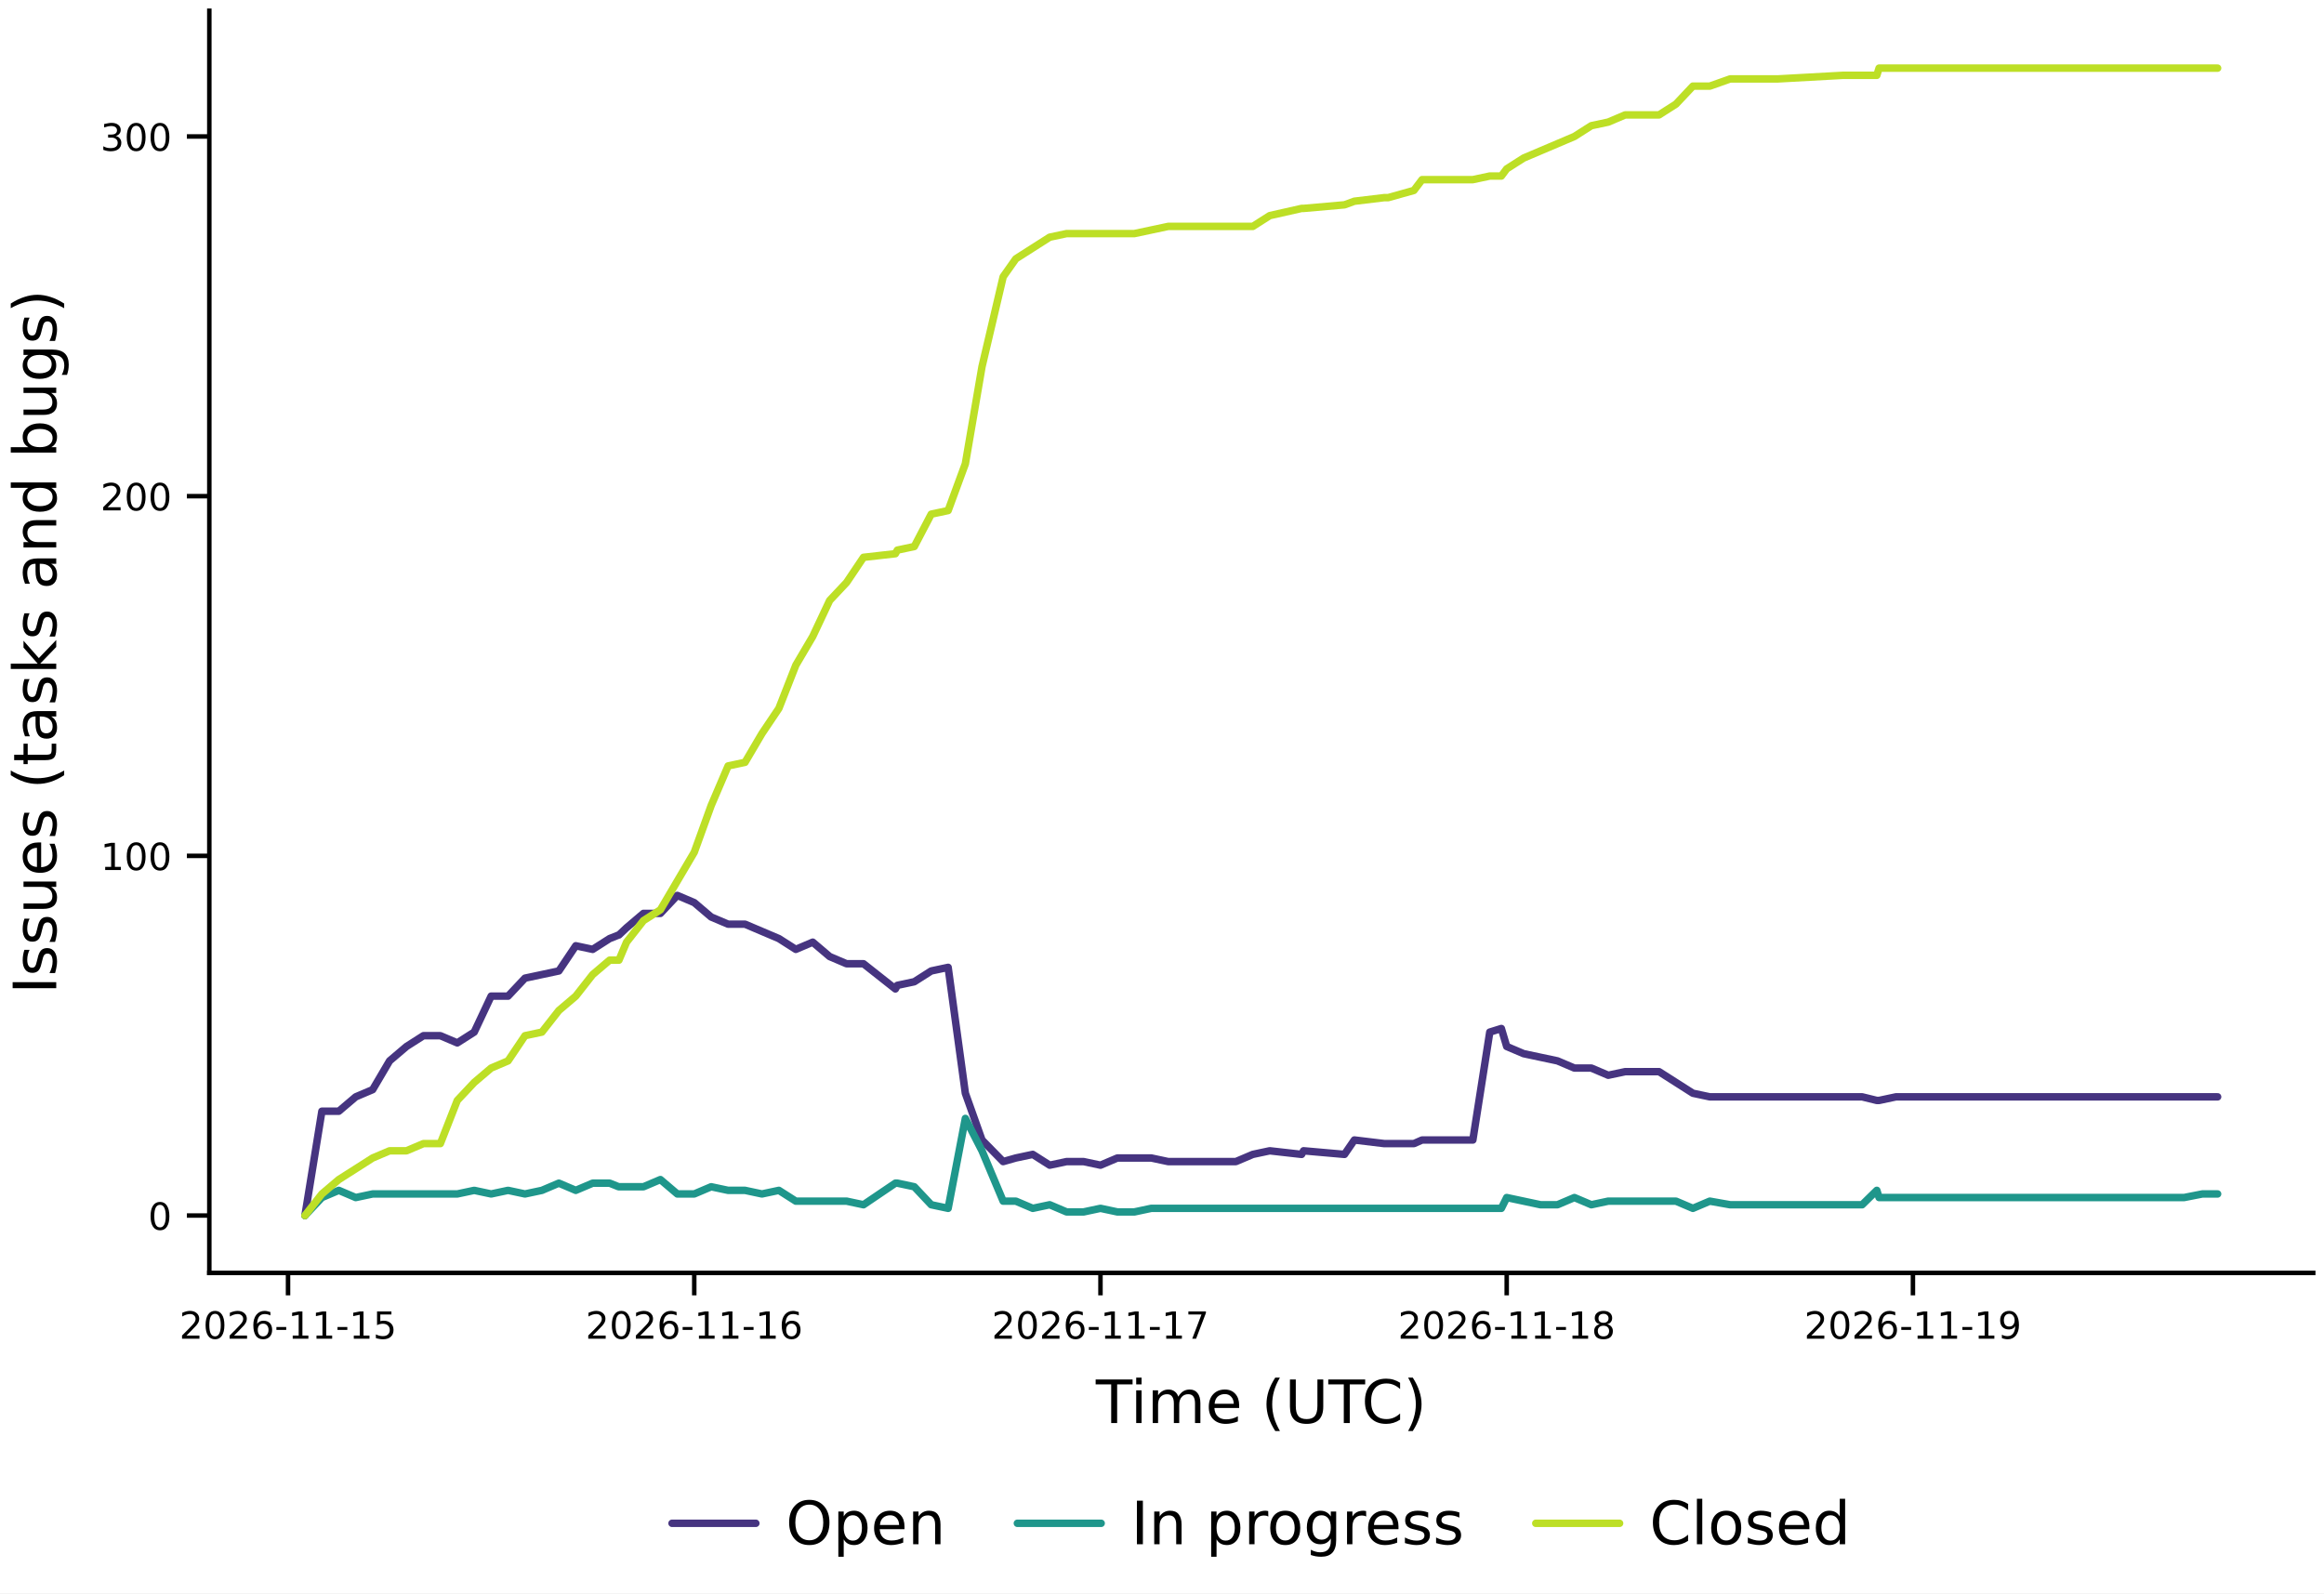
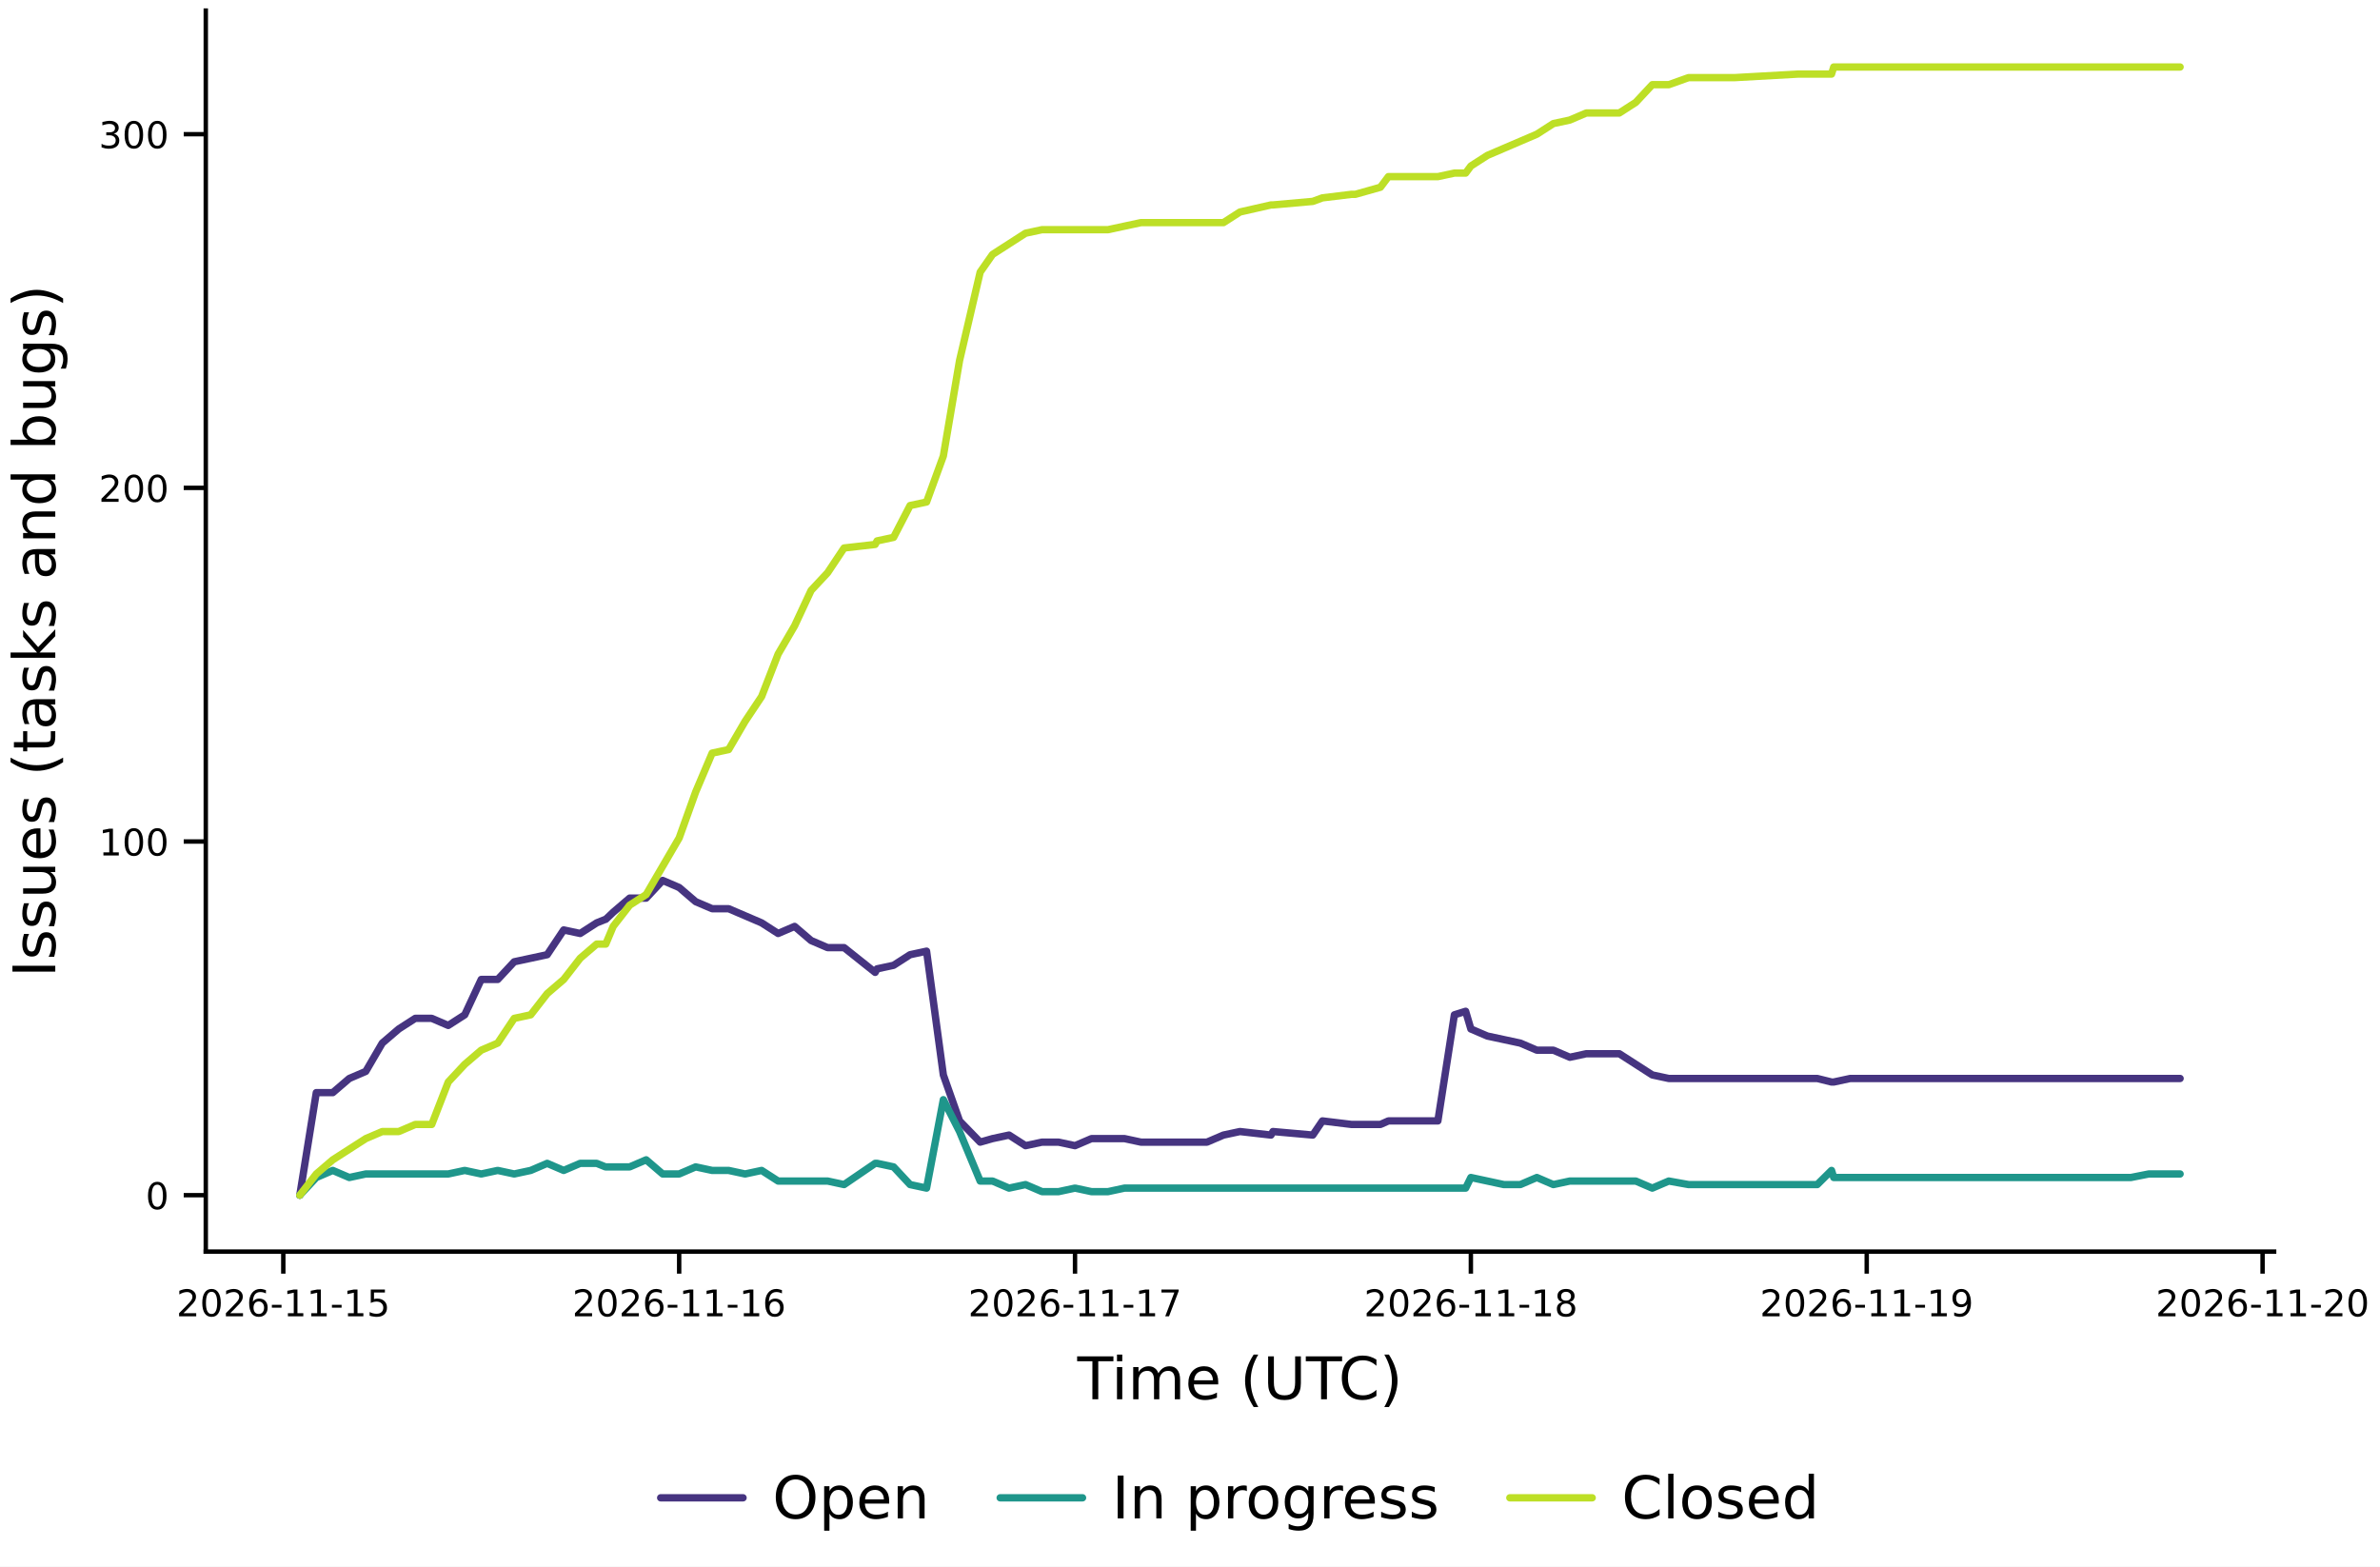
- <svg xmlns="http://www.w3.org/2000/svg" xmlns:xlink="http://www.w3.org/1999/xlink" width="310.696pt" height="213.046pt" viewBox="0 0 310.696 213.046" version="1.1">
+ <svg xmlns="http://www.w3.org/2000/svg" xmlns:xlink="http://www.w3.org/1999/xlink" width="323.655pt" height="213.046pt" viewBox="0 0 323.655 213.046" version="1.1">
  <defs>
    <style type="text/css">*{stroke-linejoin: round; stroke-linecap: butt}</style>
  </defs>
  <g id="figure_1">
    <g id="patch_1">
-       <path d="M -0 213.046  L 310.696 213.046  L 310.696 0  L -0 0  z " style="fill: #ffffff" />
+       <path d="M 0 213.046  L 323.655 213.046  L 323.655 0  L 0 0  z " style="fill: #ffffff" />
    </g>
    <g id="axes_1">
      <g id="patch_2">
        <path d="M 27.984 170.203  L 309.256 170.203  L 309.256 1.44  L 27.984 1.44  z " style="fill: #ffffff" />
      </g>
      <g id="matplotlib.axis_1">
        <g id="xtick_1">
          <g id="line2d_1">
            <defs>
-               <path id="meef8b7b780" d="M 0 0  L 0 3  " style="stroke: #000000; stroke-width: 0.6" />
+               <path id="m75fa584837" d="M 0 0  L 0 3  " style="stroke: #000000; stroke-width: 0.6" />
            </defs>
            <g>
-               <use xlink:href="#meef8b7b780" x="38.507" y="170.203" style="stroke: #000000; stroke-width: 0.6" />
+               <use xlink:href="#m75fa584837" x="38.526" y="170.203" style="stroke: #000000; stroke-width: 0.6" />
            </g>
          </g>
          <g id="text_1">
-             <text style="font-size: 5px; font-family: 'DejaVu Sans', sans-serif; text-anchor: middle" x="38.507" y="179.002" transform="rotate(-0 38.5066 179.0017)">2026-11-15</text>
+             <text style="font-size: 5px; font-family: 'DejaVu Sans', sans-serif; text-anchor: middle" x="38.526" y="179.002" transform="rotate(-0 38.52645 179.0017)">2026-11-15</text>
          </g>
        </g>
        <g id="xtick_2">
          <g id="line2d_2">
            <g>
-               <use xlink:href="#meef8b7b780" x="92.815" y="170.203" style="stroke: #000000; stroke-width: 0.6" />
+               <use xlink:href="#m75fa584837" x="92.358" y="170.203" style="stroke: #000000; stroke-width: 0.6" />
            </g>
          </g>
          <g id="text_2">
-             <text style="font-size: 5px; font-family: 'DejaVu Sans', sans-serif; text-anchor: middle" x="92.815" y="179.002" transform="rotate(-0 92.81484 179.0017)">2026-11-16</text>
+             <text style="font-size: 5px; font-family: 'DejaVu Sans', sans-serif; text-anchor: middle" x="92.358" y="179.002" transform="rotate(-0 92.3583 179.0017)">2026-11-16</text>
          </g>
        </g>
        <g id="xtick_3">
          <g id="line2d_3">
            <g>
-               <use xlink:href="#meef8b7b780" x="147.123" y="170.203" style="stroke: #000000; stroke-width: 0.6" />
+               <use xlink:href="#m75fa584837" x="146.19" y="170.203" style="stroke: #000000; stroke-width: 0.6" />
            </g>
          </g>
          <g id="text_3">
-             <text style="font-size: 5px; font-family: 'DejaVu Sans', sans-serif; text-anchor: middle" x="147.123" y="179.002" transform="rotate(-0 147.1231 179.0017)">2026-11-17</text>
+             <text style="font-size: 5px; font-family: 'DejaVu Sans', sans-serif; text-anchor: middle" x="146.19" y="179.002" transform="rotate(-0 146.1902 179.0017)">2026-11-17</text>
          </g>
        </g>
        <g id="xtick_4">
          <g id="line2d_4">
            <g>
-               <use xlink:href="#meef8b7b780" x="201.431" y="170.203" style="stroke: #000000; stroke-width: 0.6" />
+               <use xlink:href="#m75fa584837" x="200.022" y="170.203" style="stroke: #000000; stroke-width: 0.6" />
            </g>
          </g>
          <g id="text_4">
-             <text style="font-size: 5px; font-family: 'DejaVu Sans', sans-serif; text-anchor: middle" x="201.431" y="179.002" transform="rotate(-0 201.4313 179.0017)">2026-11-18</text>
+             <text style="font-size: 5px; font-family: 'DejaVu Sans', sans-serif; text-anchor: middle" x="200.022" y="179.002" transform="rotate(-0 200.022 179.0017)">2026-11-18</text>
          </g>
        </g>
        <g id="xtick_5">
          <g id="line2d_5">
            <g>
-               <use xlink:href="#meef8b7b780" x="255.74" y="170.203" style="stroke: #000000; stroke-width: 0.6" />
+               <use xlink:href="#m75fa584837" x="253.854" y="170.203" style="stroke: #000000; stroke-width: 0.6" />
            </g>
          </g>
          <g id="text_5">
-             <text style="font-size: 5px; font-family: 'DejaVu Sans', sans-serif; text-anchor: middle" x="255.74" y="179.002" transform="rotate(-0 255.7396 179.0017)">2026-11-19</text>
+             <text style="font-size: 5px; font-family: 'DejaVu Sans', sans-serif; text-anchor: middle" x="253.854" y="179.002" transform="rotate(-0 253.8539 179.0017)">2026-11-19</text>
          </g>
        </g>
-         <g id="text_6">
+         <g id="xtick_6">
+           <g id="line2d_6">
+             <g>
+               <use xlink:href="#m75fa584837" x="307.686" y="170.203" style="stroke: #000000; stroke-width: 0.6" />
+             </g>
+           </g>
+           <g id="text_6">
+             <text style="font-size: 5px; font-family: 'DejaVu Sans', sans-serif; text-anchor: middle" x="307.686" y="179.002" transform="rotate(-0 307.6857 179.0017)">2026-11-20</text>
+           </g>
+         </g>
+         <g id="text_7">
          <text style="font-size: 8px; font-family: 'DejaVu Sans', sans-serif; text-anchor: middle" x="168.62" y="190.282" transform="rotate(-0 168.6201 190.2816)">Time (UTC)</text>
        </g>
      </g>
      <g id="matplotlib.axis_2">
        <g id="ytick_1">
-           <g id="line2d_6">
+           <g id="line2d_7">
            <defs>
-               <path id="mb930a83237" d="M 0 0  L -3 0  " style="stroke: #000000; stroke-width: 0.6" />
+               <path id="mf662edd545" d="M 0 0  L -3 0  " style="stroke: #000000; stroke-width: 0.6" />
            </defs>
            <g>
-               <use xlink:href="#mb930a83237" x="27.984" y="162.532" style="stroke: #000000; stroke-width: 0.6" />
+               <use xlink:href="#mf662edd545" x="27.984" y="162.532" style="stroke: #000000; stroke-width: 0.6" />
            </g>
          </g>
-           <g id="text_7">
+           <g id="text_8">
            <text style="font-size: 5px; font-family: 'DejaVu Sans', sans-serif; text-anchor: end" x="22.984" y="164.431" transform="rotate(-0 22.98438 164.4312)">0</text>
          </g>
        </g>
        <g id="ytick_2">
-           <g id="line2d_7">
+           <g id="line2d_8">
            <g>
-               <use xlink:href="#mb930a83237" x="27.984" y="114.438" style="stroke: #000000; stroke-width: 0.6" />
+               <use xlink:href="#mf662edd545" x="27.984" y="114.438" style="stroke: #000000; stroke-width: 0.6" />
            </g>
          </g>
-           <g id="text_8">
+           <g id="text_9">
            <text style="font-size: 5px; font-family: 'DejaVu Sans', sans-serif; text-anchor: end" x="22.984" y="116.337" transform="rotate(-0 22.98438 116.337)">100</text>
          </g>
        </g>
        <g id="ytick_3">
-           <g id="line2d_8">
+           <g id="line2d_9">
            <g>
-               <use xlink:href="#mb930a83237" x="27.984" y="66.343" style="stroke: #000000; stroke-width: 0.6" />
+               <use xlink:href="#mf662edd545" x="27.984" y="66.343" style="stroke: #000000; stroke-width: 0.6" />
            </g>
          </g>
-           <g id="text_9">
+           <g id="text_10">
            <text style="font-size: 5px; font-family: 'DejaVu Sans', sans-serif; text-anchor: end" x="22.984" y="68.243" transform="rotate(-0 22.98438 68.24266)">200</text>
          </g>
        </g>
        <g id="ytick_4">
-           <g id="line2d_9">
+           <g id="line2d_10">
            <g>
-               <use xlink:href="#mb930a83237" x="27.984" y="18.249" style="stroke: #000000; stroke-width: 0.6" />
+               <use xlink:href="#mf662edd545" x="27.984" y="18.249" style="stroke: #000000; stroke-width: 0.6" />
            </g>
          </g>
-           <g id="text_10">
+           <g id="text_11">
            <text style="font-size: 5px; font-family: 'DejaVu Sans', sans-serif; text-anchor: end" x="22.984" y="20.148" transform="rotate(-0 22.98438 20.14837)">300</text>
          </g>
        </g>
-         <g id="text_11">
+         <g id="text_12">
          <text style="font-size: 8px; font-family: 'DejaVu Sans', sans-serif; text-anchor: middle" x="7.519" y="85.821" transform="rotate(-90 7.51875 85.82143)">Issues (tasks and bugs)</text>
        </g>
      </g>
-       <g id="line2d_10">
-         <path d="M 40.769 162.532  L 43.032 148.584  L 45.295 148.584  L 47.558 146.661  L 49.821 145.699  L 52.084 141.851  L 54.347 139.928  L 56.609 138.485  L 58.872 138.485  L 61.135 139.447  L 63.398 138.004  L 65.661 133.194  L 67.924 133.194  L 70.186 130.79  L 72.449 130.309  L 74.712 129.828  L 76.975 126.461  L 79.238 126.942  L 81.501 125.499  L 82.707 125.018  L 82.745 125.018  L 83.763 124.056  L 86.026 122.133  L 88.289 122.133  L 90.552 119.728  L 92.815 120.69  L 95.078 122.614  L 97.341 123.575  L 99.603 123.575  L 101.866 124.537  L 104.129 125.499  L 106.392 126.942  L 108.655 125.98  L 110.918 127.904  L 113.18 128.866  L 115.443 128.866  L 119.705 132.232  L 119.969 131.751  L 122.232 131.271  L 124.495 129.828  L 126.757 129.347  L 129.058 146.18  L 131.283 152.432  L 134.112 155.318  L 135.809 154.837  L 138.072 154.356  L 140.335 155.799  L 142.597 155.318  L 144.86 155.318  L 147.123 155.799  L 149.386 154.837  L 151.649 154.837  L 153.912 154.837  L 156.174 155.318  L 158.437 155.318  L 160.7 155.318  L 162.963 155.318  L 165.226 155.318  L 167.489 154.356  L 169.752 153.875  L 174.013 154.356  L 174.277 153.875  L 179.746 154.356  L 181.066 152.432  L 185.063 152.913  L 185.591 152.913  L 189.023 152.913  L 190.117 152.432  L 192.38 152.432  L 194.643 152.432  L 196.906 152.432  L 199.168 138.004  L 200.715 137.523  L 201.431 139.928  L 203.694 140.889  L 205.957 141.37  L 208.22 141.851  L 210.483 142.813  L 212.746 142.813  L 215.008 143.775  L 217.271 143.294  L 219.534 143.294  L 221.797 143.294  L 224.06 144.737  L 226.323 146.18  L 228.585 146.661  L 231.301 146.661  L 233.149 146.661  L 235.374 146.661  L 237.637 146.661  L 246.349 146.661  L 246.688 146.661  L 248.951 146.661  L 250.912 147.142  L 251.214 147.142  L 253.477 146.661  L 255.74 146.661  L 258.342 146.661  L 275.351 146.661  L 276.105 146.661  L 278.368 146.661  L 280.631 146.661  L 284.025 146.661  L 285.157 146.661  L 288.513 146.661  L 289.682 146.661  L 291.983 146.661  L 294.434 146.661  L 296.471 146.661  " clip-path="url(#pc41b9bc343)" style="fill: none; stroke: #463480; stroke-linecap: round" />
-       </g>
      <g id="line2d_11">
-         <path d="M 40.769 162.532  L 43.032 160.127  L 45.295 159.165  L 47.558 160.127  L 49.821 159.646  L 52.084 159.646  L 54.347 159.646  L 56.609 159.646  L 58.872 159.646  L 61.135 159.646  L 63.398 159.165  L 65.661 159.646  L 67.924 159.165  L 70.186 159.646  L 72.449 159.165  L 74.712 158.203  L 76.975 159.165  L 79.238 158.203  L 81.501 158.203  L 82.707 158.684  L 82.745 158.684  L 83.763 158.684  L 86.026 158.684  L 88.289 157.722  L 90.552 159.646  L 92.815 159.646  L 95.078 158.684  L 97.341 159.165  L 99.603 159.165  L 101.866 159.646  L 104.129 159.165  L 106.392 160.608  L 108.655 160.608  L 110.918 160.608  L 113.18 160.608  L 115.443 161.089  L 119.705 158.203  L 119.969 158.203  L 122.232 158.684  L 124.495 161.089  L 126.757 161.57  L 129.058 149.546  L 131.283 153.875  L 134.112 160.608  L 135.809 160.608  L 138.072 161.57  L 140.335 161.089  L 142.597 162.051  L 144.86 162.051  L 147.123 161.57  L 149.386 162.051  L 151.649 162.051  L 153.912 161.57  L 156.174 161.57  L 158.437 161.57  L 160.7 161.57  L 162.963 161.57  L 165.226 161.57  L 167.489 161.57  L 169.752 161.57  L 174.013 161.57  L 174.277 161.57  L 179.746 161.57  L 181.066 161.57  L 185.063 161.57  L 185.591 161.57  L 189.023 161.57  L 190.117 161.57  L 192.38 161.57  L 194.643 161.57  L 196.906 161.57  L 199.168 161.57  L 200.715 161.57  L 201.431 160.127  L 203.694 160.608  L 205.957 161.089  L 208.22 161.089  L 210.483 160.127  L 212.746 161.089  L 215.008 160.608  L 217.271 160.608  L 219.534 160.608  L 221.797 160.608  L 224.06 160.608  L 226.323 161.57  L 228.585 160.608  L 231.301 161.089  L 233.149 161.089  L 235.374 161.089  L 237.637 161.089  L 246.349 161.089  L 246.688 161.089  L 248.951 161.089  L 250.912 159.165  L 251.214 160.127  L 253.477 160.127  L 255.74 160.127  L 258.342 160.127  L 275.351 160.127  L 276.105 160.127  L 278.368 160.127  L 280.631 160.127  L 284.025 160.127  L 285.157 160.127  L 288.513 160.127  L 289.682 160.127  L 291.983 160.127  L 294.434 159.646  L 296.471 159.646  " clip-path="url(#pc41b9bc343)" style="fill: none; stroke: #1f968b; stroke-linecap: round" />
+         <path d="M 40.769 162.532  L 43.012 148.584  L 45.255 148.584  L 47.498 146.661  L 49.741 145.699  L 51.984 141.851  L 54.227 139.928  L 56.47 138.485  L 58.713 138.485  L 60.956 139.447  L 63.199 138.004  L 65.442 133.194  L 67.685 133.194  L 69.928 130.79  L 72.171 130.309  L 74.414 129.828  L 76.657 126.461  L 78.9 126.942  L 81.143 125.499  L 82.34 125.018  L 82.377 125.018  L 83.386 124.056  L 85.629 122.133  L 87.872 122.133  L 90.115 119.728  L 92.358 120.69  L 94.601 122.614  L 96.844 123.575  L 99.087 123.575  L 101.33 124.537  L 103.573 125.499  L 105.816 126.942  L 108.059 125.98  L 110.302 127.904  L 112.545 128.866  L 114.788 128.866  L 119.013 132.232  L 119.274 131.751  L 121.517 131.271  L 123.76 129.828  L 126.003 129.347  L 128.284 146.18  L 130.489 152.432  L 133.293 155.318  L 134.975 154.837  L 137.218 154.356  L 139.461 155.799  L 141.704 155.318  L 143.947 155.318  L 146.19 155.799  L 148.433 154.837  L 150.676 154.837  L 152.919 154.837  L 155.162 155.318  L 157.405 155.318  L 159.648 155.318  L 161.891 155.318  L 164.134 155.318  L 166.377 154.356  L 168.62 153.875  L 172.844 154.356  L 173.106 153.875  L 178.527 154.356  L 179.835 152.432  L 183.798 152.913  L 184.321 152.913  L 187.723 152.913  L 188.807 152.432  L 191.05 152.432  L 193.293 152.432  L 195.536 152.432  L 197.779 138.004  L 199.312 137.523  L 200.022 139.928  L 202.265 140.889  L 204.508 141.37  L 206.751 141.851  L 208.994 142.813  L 211.237 142.813  L 213.48 143.775  L 215.723 143.294  L 217.966 143.294  L 220.209 143.294  L 222.452 144.737  L 224.695 146.18  L 226.938 146.661  L 229.63 146.661  L 231.461 146.661  L 233.667 146.661  L 235.91 146.661  L 244.545 146.661  L 244.882 146.661  L 247.125 146.661  L 249.069 147.142  L 249.368 147.142  L 251.611 146.661  L 253.854 146.661  L 256.433 146.661  L 273.293 146.661  L 274.041 146.661  L 276.284 146.661  L 278.527 146.661  L 281.891 146.661  L 283.013 146.661  L 286.34 146.661  L 287.499 146.661  L 289.779 146.661  L 292.209 146.661  L 294.228 146.661  L 296.471 146.661  " clip-path="url(#pc8c262c8cb)" style="fill: none; stroke: #463480; stroke-linecap: round" />
      </g>
      <g id="line2d_12">
-         <path d="M 40.769 162.532  L 43.032 159.646  L 45.295 157.722  L 47.558 156.28  L 49.821 154.837  L 52.084 153.875  L 54.347 153.875  L 56.609 152.913  L 58.872 152.913  L 61.135 147.142  L 63.398 144.737  L 65.661 142.813  L 67.924 141.851  L 70.186 138.485  L 72.449 138.004  L 74.712 135.118  L 76.975 133.194  L 79.238 130.309  L 81.501 128.385  L 82.707 128.385  L 82.745 128.385  L 83.763 125.98  L 86.026 123.095  L 88.289 121.652  L 90.552 117.804  L 92.815 113.957  L 95.078 107.704  L 97.341 102.414  L 99.603 101.933  L 101.866 98.085  L 104.129 94.719  L 106.392 88.948  L 108.655 85.1  L 110.918 80.291  L 113.18 77.886  L 115.443 74.519  L 119.705 74.038  L 119.969 73.557  L 122.232 73.076  L 124.495 68.748  L 126.757 68.267  L 129.058 62.015  L 131.283 49.029  L 134.112 37.006  L 135.809 34.601  L 138.072 33.158  L 140.335 31.715  L 142.597 31.234  L 144.86 31.234  L 147.123 31.234  L 149.386 31.234  L 151.649 31.234  L 153.912 30.753  L 156.174 30.273  L 158.437 30.273  L 160.7 30.273  L 162.963 30.273  L 165.226 30.273  L 167.489 30.273  L 169.752 28.83  L 174.013 27.868  L 174.277 27.868  L 179.746 27.387  L 181.066 26.906  L 185.063 26.425  L 185.591 26.425  L 189.023 25.463  L 190.117 24.02  L 192.38 24.02  L 194.643 24.02  L 196.906 24.02  L 199.168 23.539  L 200.715 23.539  L 201.431 22.577  L 203.694 21.135  L 205.957 20.173  L 208.22 19.211  L 210.483 18.249  L 212.746 16.806  L 215.008 16.325  L 217.271 15.363  L 219.534 15.363  L 221.797 15.363  L 224.06 13.92  L 226.323 11.516  L 228.585 11.516  L 231.301 10.554  L 233.149 10.554  L 235.374 10.554  L 237.637 10.554  L 246.349 10.073  L 246.688 10.073  L 248.951 10.073  L 250.912 10.073  L 251.214 9.111  L 253.477 9.111  L 255.74 9.111  L 258.342 9.111  L 275.351 9.111  L 276.105 9.111  L 278.368 9.111  L 280.631 9.111  L 284.025 9.111  L 285.157 9.111  L 288.513 9.111  L 289.682 9.111  L 291.983 9.111  L 294.434 9.111  L 296.471 9.111  " clip-path="url(#pc41b9bc343)" style="fill: none; stroke: #bddf26; stroke-linecap: round" />
+         <path d="M 40.769 162.532  L 43.012 160.127  L 45.255 159.165  L 47.498 160.127  L 49.741 159.646  L 51.984 159.646  L 54.227 159.646  L 56.47 159.646  L 58.713 159.646  L 60.956 159.646  L 63.199 159.165  L 65.442 159.646  L 67.685 159.165  L 69.928 159.646  L 72.171 159.165  L 74.414 158.203  L 76.657 159.165  L 78.9 158.203  L 81.143 158.203  L 82.34 158.684  L 82.377 158.684  L 83.386 158.684  L 85.629 158.684  L 87.872 157.722  L 90.115 159.646  L 92.358 159.646  L 94.601 158.684  L 96.844 159.165  L 99.087 159.165  L 101.33 159.646  L 103.573 159.165  L 105.816 160.608  L 108.059 160.608  L 110.302 160.608  L 112.545 160.608  L 114.788 161.089  L 119.013 158.203  L 119.274 158.203  L 121.517 158.684  L 123.76 161.089  L 126.003 161.57  L 128.284 149.546  L 130.489 153.875  L 133.293 160.608  L 134.975 160.608  L 137.218 161.57  L 139.461 161.089  L 141.704 162.051  L 143.947 162.051  L 146.19 161.57  L 148.433 162.051  L 150.676 162.051  L 152.919 161.57  L 155.162 161.57  L 157.405 161.57  L 159.648 161.57  L 161.891 161.57  L 164.134 161.57  L 166.377 161.57  L 168.62 161.57  L 172.844 161.57  L 173.106 161.57  L 178.527 161.57  L 179.835 161.57  L 183.798 161.57  L 184.321 161.57  L 187.723 161.57  L 188.807 161.57  L 191.05 161.57  L 193.293 161.57  L 195.536 161.57  L 197.779 161.57  L 199.312 161.57  L 200.022 160.127  L 202.265 160.608  L 204.508 161.089  L 206.751 161.089  L 208.994 160.127  L 211.237 161.089  L 213.48 160.608  L 215.723 160.608  L 217.966 160.608  L 220.209 160.608  L 222.452 160.608  L 224.695 161.57  L 226.938 160.608  L 229.63 161.089  L 231.461 161.089  L 233.667 161.089  L 235.91 161.089  L 244.545 161.089  L 244.882 161.089  L 247.125 161.089  L 249.069 159.165  L 249.368 160.127  L 251.611 160.127  L 253.854 160.127  L 256.433 160.127  L 273.293 160.127  L 274.041 160.127  L 276.284 160.127  L 278.527 160.127  L 281.891 160.127  L 283.013 160.127  L 286.34 160.127  L 287.499 160.127  L 289.779 160.127  L 292.209 159.646  L 294.228 159.646  L 296.471 159.646  " clip-path="url(#pc8c262c8cb)" style="fill: none; stroke: #1f968b; stroke-linecap: round" />
+       </g>
+       <g id="line2d_13">
+         <path d="M 40.769 162.532  L 43.012 159.646  L 45.255 157.722  L 47.498 156.28  L 49.741 154.837  L 51.984 153.875  L 54.227 153.875  L 56.47 152.913  L 58.713 152.913  L 60.956 147.142  L 63.199 144.737  L 65.442 142.813  L 67.685 141.851  L 69.928 138.485  L 72.171 138.004  L 74.414 135.118  L 76.657 133.194  L 78.9 130.309  L 81.143 128.385  L 82.34 128.385  L 82.377 128.385  L 83.386 125.98  L 85.629 123.095  L 87.872 121.652  L 90.115 117.804  L 92.358 113.957  L 94.601 107.704  L 96.844 102.414  L 99.087 101.933  L 101.33 98.085  L 103.573 94.719  L 105.816 88.948  L 108.059 85.1  L 110.302 80.291  L 112.545 77.886  L 114.788 74.519  L 119.013 74.038  L 119.274 73.557  L 121.517 73.076  L 123.76 68.748  L 126.003 68.267  L 128.284 62.015  L 130.489 49.029  L 133.293 37.006  L 134.975 34.601  L 137.218 33.158  L 139.461 31.715  L 141.704 31.234  L 143.947 31.234  L 146.19 31.234  L 148.433 31.234  L 150.676 31.234  L 152.919 30.753  L 155.162 30.273  L 157.405 30.273  L 159.648 30.273  L 161.891 30.273  L 164.134 30.273  L 166.377 30.273  L 168.62 28.83  L 172.844 27.868  L 173.106 27.868  L 178.527 27.387  L 179.835 26.906  L 183.798 26.425  L 184.321 26.425  L 187.723 25.463  L 188.807 24.02  L 191.05 24.02  L 193.293 24.02  L 195.536 24.02  L 197.779 23.539  L 199.312 23.539  L 200.022 22.577  L 202.265 21.135  L 204.508 20.173  L 206.751 19.211  L 208.994 18.249  L 211.237 16.806  L 213.48 16.325  L 215.723 15.363  L 217.966 15.363  L 220.209 15.363  L 222.452 13.92  L 224.695 11.516  L 226.938 11.516  L 229.63 10.554  L 231.461 10.554  L 233.667 10.554  L 235.91 10.554  L 244.545 10.073  L 244.882 10.073  L 247.125 10.073  L 249.069 10.073  L 249.368 9.111  L 251.611 9.111  L 253.854 9.111  L 256.433 9.111  L 273.293 9.111  L 274.041 9.111  L 276.284 9.111  L 278.527 9.111  L 281.891 9.111  L 283.013 9.111  L 286.34 9.111  L 287.499 9.111  L 289.779 9.111  L 292.209 9.111  L 294.228 9.111  L 296.471 9.111  " clip-path="url(#pc8c262c8cb)" style="fill: none; stroke: #bddf26; stroke-linecap: round" />
      </g>
      <g id="patch_3">
        <path d="M 27.984 170.203  L 27.984 1.44  " style="fill: none; stroke: #000000; stroke-width: 0.6; stroke-linejoin: miter; stroke-linecap: square" />
      </g>
      <g id="patch_4">
        <path d="M 27.984 170.203  L 309.256 170.203  " style="fill: none; stroke: #000000; stroke-width: 0.6; stroke-linejoin: miter; stroke-linecap: square" />
      </g>
      <g id="legend_1">
-         <g id="line2d_13">
+         <g id="line2d_14">
          <path d="M 89.846 203.684  L 95.446 203.684  L 101.046 203.684  " style="fill: none; stroke: #463480; stroke-linecap: round" />
        </g>
-         <g id="text_12">
+         <g id="text_13">
          <text style="font-size: 8px; font-family: 'DejaVu Sans', sans-serif; text-anchor: start" x="105.046" y="206.484" transform="rotate(-0 105.0457 206.4837)">Open</text>
        </g>
-         <g id="line2d_14">
+         <g id="line2d_15">
          <path d="M 136.014 203.684  L 141.614 203.684  L 147.214 203.684  " style="fill: none; stroke: #1f968b; stroke-linecap: round" />
        </g>
-         <g id="text_13">
+         <g id="text_14">
          <text style="font-size: 8px; font-family: 'DejaVu Sans', sans-serif; text-anchor: start" x="151.214" y="206.484" transform="rotate(-0 151.2145 206.4837)">In progress</text>
        </g>
-         <g id="line2d_15">
+         <g id="line2d_16">
          <path d="M 205.322 203.684  L 210.922 203.684  L 216.522 203.684  " style="fill: none; stroke: #bddf26; stroke-linecap: round" />
        </g>
-         <g id="text_14">
+         <g id="text_15">
          <text style="font-size: 8px; font-family: 'DejaVu Sans', sans-serif; text-anchor: start" x="220.522" y="206.484" transform="rotate(-0 220.522 206.4837)">Closed</text>
        </g>
      </g>
    </g>
  </g>
  <defs>
-     <clipPath id="pc41b9bc343">
+     <clipPath id="pc8c262c8cb">
      <rect x="27.984" y="1.44" width="281.271" height="168.763" />
    </clipPath>
  </defs>
</svg>
